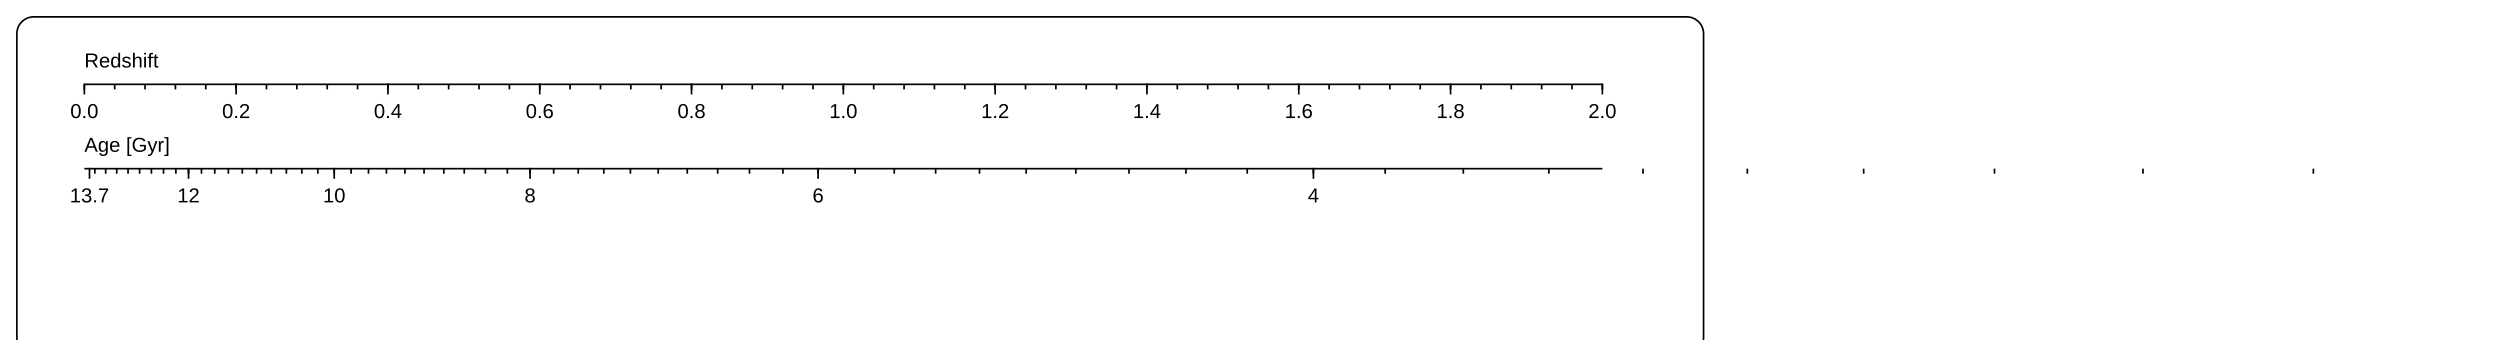
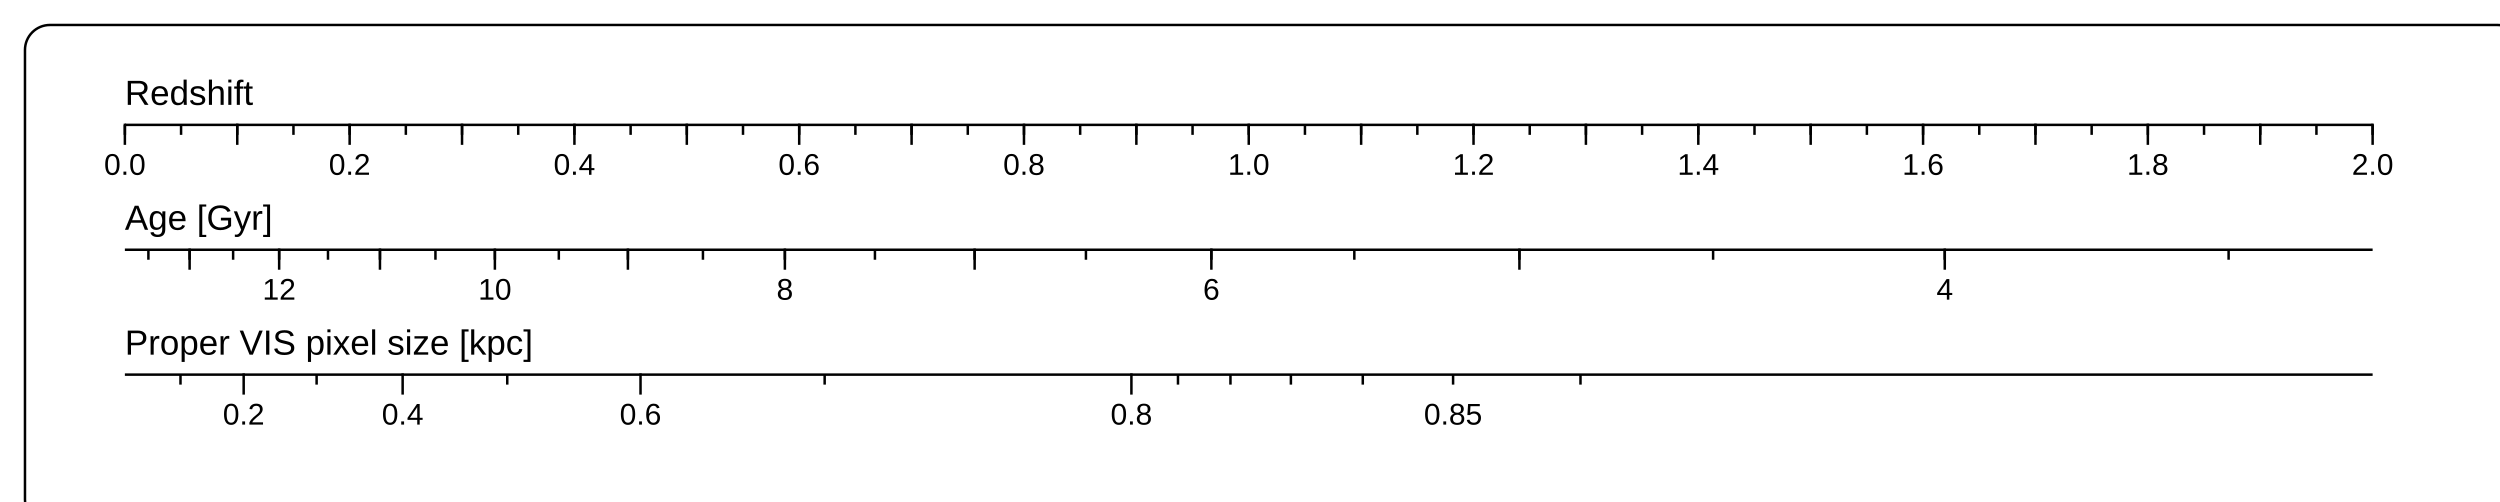
<svg xmlns="http://www.w3.org/2000/svg" baseProfile="full" height="100%" version="1.1" width="100%">
  <defs />
  <rect fill="none" height="200" rx="10" ry="10" stroke="black" width="1000" x="10" y="10" />
  <g id="redshift-scale" stroke="black" stroke-width="1">
    <line x1="50" x2="950" y1="50" y2="50" />
    <g id="redshift-majticks" stroke-width="1">
-       <line x1="50.0" x2="50.0" y1="49.5" y2="56" />
-       <line x1="140.0" x2="140.0" y1="49.5" y2="56" />
-       <line x1="230.0" x2="230.0" y1="49.5" y2="56" />
-       <line x1="320" x2="320" y1="49.5" y2="56" />
-       <line x1="410.0" x2="410.0" y1="49.5" y2="56" />
-       <line x1="500.0" x2="500.0" y1="49.5" y2="56" />
-       <line x1="590" x2="590" y1="49.5" y2="56" />
-       <line x1="680" x2="680" y1="49.5" y2="56" />
-       <line x1="770.0" x2="770.0" y1="49.5" y2="56" />
-       <line x1="860.0" x2="860.0" y1="49.5" y2="56" />
-       <line x1="950.0" x2="950.0" y1="49.5" y2="56" />
+       <line x1="50.0" x2="50.0" y1="49.5" y2="58" />
+       <line x1="95.0" x2="95.0" y1="49.5" y2="58" />
+       <line x1="140.0" x2="140.0" y1="49.5" y2="58" />
+       <line x1="185" x2="185" y1="49.5" y2="58" />
+       <line x1="230.0" x2="230.0" y1="49.5" y2="58" />
+       <line x1="275.0" x2="275.0" y1="49.5" y2="58" />
+       <line x1="320" x2="320" y1="49.5" y2="58" />
+       <line x1="365" x2="365" y1="49.5" y2="58" />
+       <line x1="410.0" x2="410.0" y1="49.5" y2="58" />
+       <line x1="455.0" x2="455.0" y1="49.5" y2="58" />
+       <line x1="500.0" x2="500.0" y1="49.5" y2="58" />
+       <line x1="545.0" x2="545.0" y1="49.5" y2="58" />
+       <line x1="590" x2="590" y1="49.5" y2="58" />
+       <line x1="635.0" x2="635.0" y1="49.5" y2="58" />
+       <line x1="680" x2="680" y1="49.5" y2="58" />
+       <line x1="725.0" x2="725.0" y1="49.5" y2="58" />
+       <line x1="770.0" x2="770.0" y1="49.5" y2="58" />
+       <line x1="815" x2="815" y1="49.5" y2="58" />
+       <line x1="860.0" x2="860.0" y1="49.5" y2="58" />
+       <line x1="905" x2="905" y1="49.5" y2="58" />
+       <line x1="950.0" x2="950.0" y1="49.5" y2="58" />
    </g>
    <g id="redshift-minticks">
-       <line x1="50.0" x2="50.0" y1="50" y2="53" />
-       <line x1="68.0" x2="68.0" y1="50" y2="53" />
-       <line x1="86.0" x2="86.0" y1="50" y2="53" />
-       <line x1="104.0" x2="104.0" y1="50" y2="53" />
-       <line x1="122.0" x2="122.0" y1="50" y2="53" />
-       <line x1="140.0" x2="140.0" y1="50" y2="53" />
-       <line x1="158.0" x2="158.0" y1="50" y2="53" />
-       <line x1="176.0" x2="176.0" y1="50" y2="53" />
-       <line x1="194.0" x2="194.0" y1="50" y2="53" />
-       <line x1="212.0" x2="212.0" y1="50" y2="53" />
-       <line x1="230.0" x2="230.0" y1="50" y2="53" />
-       <line x1="248.0" x2="248.0" y1="50" y2="53" />
-       <line x1="266.0" x2="266.0" y1="50" y2="53" />
-       <line x1="284.0" x2="284.0" y1="50" y2="53" />
-       <line x1="302.0" x2="302.0" y1="50" y2="53" />
-       <line x1="320.0" x2="320.0" y1="50" y2="53" />
-       <line x1="338.0" x2="338.0" y1="50" y2="53" />
-       <line x1="356.0" x2="356.0" y1="50" y2="53" />
-       <line x1="374.0" x2="374.0" y1="50" y2="53" />
-       <line x1="392.0" x2="392.0" y1="50" y2="53" />
-       <line x1="410.0" x2="410.0" y1="50" y2="53" />
-       <line x1="428.0" x2="428.0" y1="50" y2="53" />
-       <line x1="446.0" x2="446.0" y1="50" y2="53" />
-       <line x1="464.0" x2="464.0" y1="50" y2="53" />
-       <line x1="482.0" x2="482.0" y1="50" y2="53" />
-       <line x1="500.0" x2="500.0" y1="50" y2="53" />
-       <line x1="518.0" x2="518.0" y1="50" y2="53" />
-       <line x1="536.0" x2="536.0" y1="50" y2="53" />
-       <line x1="554.0" x2="554.0" y1="50" y2="53" />
-       <line x1="572.0" x2="572.0" y1="50" y2="53" />
-       <line x1="590.0" x2="590.0" y1="50" y2="53" />
-       <line x1="608.0" x2="608.0" y1="50" y2="53" />
-       <line x1="626.0" x2="626.0" y1="50" y2="53" />
-       <line x1="644.0" x2="644.0" y1="50" y2="53" />
-       <line x1="662.0" x2="662.0" y1="50" y2="53" />
-       <line x1="680" x2="680" y1="50" y2="53" />
-       <line x1="698.0" x2="698.0" y1="50" y2="53" />
-       <line x1="716.0" x2="716.0" y1="50" y2="53" />
-       <line x1="734.0" x2="734.0" y1="50" y2="53" />
-       <line x1="752.0" x2="752.0" y1="50" y2="53" />
-       <line x1="770.0" x2="770.0" y1="50" y2="53" />
-       <line x1="788.0" x2="788.0" y1="50" y2="53" />
-       <line x1="806.0" x2="806.0" y1="50" y2="53" />
-       <line x1="824.0" x2="824.0" y1="50" y2="53" />
-       <line x1="842.0" x2="842.0" y1="50" y2="53" />
-       <line x1="860.0" x2="860.0" y1="50" y2="53" />
-       <line x1="878.0" x2="878.0" y1="50" y2="53" />
-       <line x1="896.0" x2="896.0" y1="50" y2="53" />
-       <line x1="914.0" x2="914.0" y1="50" y2="53" />
-       <line x1="932.0" x2="932.0" y1="50" y2="53" />
-       <line x1="950.0" x2="950.0" y1="50" y2="53" />
+       <line x1="50.0" x2="50.0" y1="50" y2="54" />
+       <line x1="72.5" x2="72.5" y1="50" y2="54" />
+       <line x1="95.0" x2="95.0" y1="50" y2="54" />
+       <line x1="117.5" x2="117.5" y1="50" y2="54" />
+       <line x1="140.0" x2="140.0" y1="50" y2="54" />
+       <line x1="162.5" x2="162.5" y1="50" y2="54" />
+       <line x1="185" x2="185" y1="50" y2="54" />
+       <line x1="207.5" x2="207.5" y1="50" y2="54" />
+       <line x1="230.0" x2="230.0" y1="50" y2="54" />
+       <line x1="252.5" x2="252.5" y1="50" y2="54" />
+       <line x1="275.0" x2="275.0" y1="50" y2="54" />
+       <line x1="297.5" x2="297.5" y1="50" y2="54" />
+       <line x1="320" x2="320" y1="50" y2="54" />
+       <line x1="342.5" x2="342.5" y1="50" y2="54" />
+       <line x1="365" x2="365" y1="50" y2="54" />
+       <line x1="387.5" x2="387.5" y1="50" y2="54" />
+       <line x1="410.0" x2="410.0" y1="50" y2="54" />
+       <line x1="432.5" x2="432.5" y1="50" y2="54" />
+       <line x1="455.0" x2="455.0" y1="50" y2="54" />
+       <line x1="477.5" x2="477.5" y1="50" y2="54" />
+       <line x1="500.0" x2="500.0" y1="50" y2="54" />
+       <line x1="522.5" x2="522.5" y1="50" y2="54" />
+       <line x1="545.0" x2="545.0" y1="50" y2="54" />
+       <line x1="567.5" x2="567.5" y1="50" y2="54" />
+       <line x1="590" x2="590" y1="50" y2="54" />
+       <line x1="612.5" x2="612.5" y1="50" y2="54" />
+       <line x1="635.0" x2="635.0" y1="50" y2="54" />
+       <line x1="657.5" x2="657.5" y1="50" y2="54" />
+       <line x1="680" x2="680" y1="50" y2="54" />
+       <line x1="702.5" x2="702.5" y1="50" y2="54" />
+       <line x1="725.0" x2="725.0" y1="50" y2="54" />
+       <line x1="747.5" x2="747.5" y1="50" y2="54" />
+       <line x1="770.0" x2="770.0" y1="50" y2="54" />
+       <line x1="792.5" x2="792.5" y1="50" y2="54" />
+       <line x1="815" x2="815" y1="50" y2="54" />
+       <line x1="837.5" x2="837.5" y1="50" y2="54" />
+       <line x1="860.0" x2="860.0" y1="50" y2="54" />
+       <line x1="882.5" x2="882.5" y1="50" y2="54" />
+       <line x1="905" x2="905" y1="50" y2="54" />
+       <line x1="927.5" x2="927.5" y1="50" y2="54" />
+       <line x1="950.0" x2="950.0" y1="50" y2="54" />
    </g>
    <g id="redshift-labels" style="font-size:12;font-family:CMU Serif, Arial;stroke:none" text-anchor="middle">
      <text x="50.0" y="70">0.0</text>
      <text x="140.0" y="70">0.2</text>
      <text x="230.0" y="70">0.4</text>
      <text x="320" y="70">0.6</text>
      <text x="410.0" y="70">0.8</text>
      <text x="500.0" y="70">1.0</text>
      <text x="590" y="70">1.2</text>
      <text x="680" y="70">1.4</text>
      <text x="770.0" y="70">1.6</text>
      <text x="860.0" y="70">1.8</text>
      <text x="950.0" y="70">2.0</text>
    </g>
-     <g id="redshift-title" style="font-size:12;font-family:CMU Serif, Arial;stroke:none" text-anchor="start">
-       <text x="50" y="40">Redshift</text>
+     <g id="redshift-title" style="font-size:14;font-family:CMU Serif, Arial;stroke:none" text-anchor="start">
+       <text x="50" y="42">Redshift</text>
    </g>
  </g>
  <g id="age-scale" stroke="black" stroke-width="1">
    <line x1="50" x2="950" y1="100" y2="100" />
    <g id="age-majticks" stroke-width="1">
-       <line x1="1488.944" x2="1488.944" y1="99.5" y2="106" />
-       <line x1="778.688" x2="778.688" y1="99.5" y2="106" />
-       <line x1="485.032" x2="485.032" y1="99.5" y2="106" />
-       <line x1="314.266" x2="314.266" y1="99.5" y2="106" />
-       <line x1="198.15" x2="198.15" y1="99.5" y2="106" />
-       <line x1="111.772" x2="111.772" y1="99.5" y2="106" />
-       <line x1="53.058" x2="53.058" y1="99.5" y2="106" />
+       <line x1="778.688" x2="778.688" y1="99.5" y2="108" />
+       <line x1="608.375" x2="608.375" y1="99.5" y2="108" />
+       <line x1="485.032" x2="485.032" y1="99.5" y2="108" />
+       <line x1="390.245" x2="390.245" y1="99.5" y2="108" />
+       <line x1="314.266" x2="314.266" y1="99.5" y2="108" />
+       <line x1="251.416" x2="251.416" y1="99.5" y2="108" />
+       <line x1="198.15" x2="198.15" y1="99.5" y2="108" />
+       <line x1="152.136" x2="152.136" y1="99.5" y2="108" />
+       <line x1="111.772" x2="111.772" y1="99.5" y2="108" />
+       <line x1="75.922" x2="75.922" y1="99.5" y2="108" />
    </g>
    <g id="age-minticks">
-       <line x1="1488.944" x2="1488.944" y1="100" y2="103" />
-       <line x1="1371.536" x2="1371.536" y1="100" y2="103" />
-       <line x1="1270.518" x2="1270.518" y1="100" y2="103" />
-       <line x1="1182.48" x2="1182.48" y1="100" y2="103" />
-       <line x1="1104.916" x2="1104.916" y1="100" y2="103" />
-       <line x1="1035.943" x2="1035.943" y1="100" y2="103" />
-       <line x1="974.109" x2="974.109" y1="100" y2="103" />
-       <line x1="918.283" x2="918.283" y1="100" y2="103" />
-       <line x1="867.565" x2="867.565" y1="100" y2="103" />
-       <line x1="821.23" x2="821.23" y1="100" y2="103" />
-       <line x1="778.688" x2="778.688" y1="100" y2="103" />
-       <line x1="739.451" x2="739.451" y1="100" y2="103" />
-       <line x1="703.116" x2="703.116" y1="100" y2="103" />
-       <line x1="669.343" x2="669.343" y1="100" y2="103" />
-       <line x1="637.844" x2="637.844" y1="100" y2="103" />
-       <line x1="608.375" x2="608.375" y1="100" y2="103" />
-       <line x1="580.725" x2="580.725" y1="100" y2="103" />
-       <line x1="554.713" x2="554.713" y1="100" y2="103" />
-       <line x1="530.182" x2="530.182" y1="100" y2="103" />
-       <line x1="506.995" x2="506.995" y1="100" y2="103" />
-       <line x1="485.032" x2="485.032" y1="100" y2="103" />
-       <line x1="464.185" x2="464.185" y1="100" y2="103" />
-       <line x1="444.362" x2="444.362" y1="100" y2="103" />
-       <line x1="425.479" x2="425.479" y1="100" y2="103" />
-       <line x1="407.462" x2="407.462" y1="100" y2="103" />
-       <line x1="390.245" x2="390.245" y1="100" y2="103" />
-       <line x1="373.768" x2="373.768" y1="100" y2="103" />
-       <line x1="357.978" x2="357.978" y1="100" y2="103" />
-       <line x1="342.826" x2="342.826" y1="100" y2="103" />
-       <line x1="328.269" x2="328.269" y1="100" y2="103" />
-       <line x1="314.266" x2="314.266" y1="100" y2="103" />
-       <line x1="300.782" x2="300.782" y1="100" y2="103" />
-       <line x1="287.784" x2="287.784" y1="100" y2="103" />
-       <line x1="275.242" x2="275.242" y1="100" y2="103" />
-       <line x1="263.127" x2="263.127" y1="100" y2="103" />
-       <line x1="251.416" x2="251.416" y1="100" y2="103" />
-       <line x1="240.084" x2="240.084" y1="100" y2="103" />
-       <line x1="229.111" x2="229.111" y1="100" y2="103" />
-       <line x1="218.476" x2="218.476" y1="100" y2="103" />
-       <line x1="208.161" x2="208.161" y1="100" y2="103" />
-       <line x1="198.15" x2="198.15" y1="100" y2="103" />
-       <line x1="188.427" x2="188.427" y1="100" y2="103" />
-       <line x1="178.977" x2="178.977" y1="100" y2="103" />
-       <line x1="169.787" x2="169.787" y1="100" y2="103" />
-       <line x1="160.844" x2="160.844" y1="100" y2="103" />
-       <line x1="152.136" x2="152.136" y1="100" y2="103" />
-       <line x1="143.653" x2="143.653" y1="100" y2="103" />
-       <line x1="135.385" x2="135.385" y1="100" y2="103" />
-       <line x1="127.321" x2="127.321" y1="100" y2="103" />
-       <line x1="119.453" x2="119.453" y1="100" y2="103" />
-       <line x1="111.772" x2="111.772" y1="100" y2="103" />
-       <line x1="104.271" x2="104.271" y1="100" y2="103" />
-       <line x1="96.943" x2="96.943" y1="100" y2="103" />
-       <line x1="89.779" x2="89.779" y1="100" y2="103" />
-       <line x1="82.774" x2="82.774" y1="100" y2="103" />
-       <line x1="75.922" x2="75.922" y1="100" y2="103" />
-       <line x1="69.216" x2="69.216" y1="100" y2="103" />
-       <line x1="62.652" x2="62.652" y1="100" y2="103" />
-       <line x1="56.223" x2="56.223" y1="100" y2="103" />
+       <line x1="892.335" x2="892.335" y1="100" y2="104" />
+       <line x1="778.688" x2="778.688" y1="100" y2="104" />
+       <line x1="685.928" x2="685.928" y1="100" y2="104" />
+       <line x1="608.375" x2="608.375" y1="100" y2="104" />
+       <line x1="542.272" x2="542.272" y1="100" y2="104" />
+       <line x1="485.032" x2="485.032" y1="100" y2="104" />
+       <line x1="434.808" x2="434.808" y1="100" y2="104" />
+       <line x1="390.245" x2="390.245" y1="100" y2="104" />
+       <line x1="350.325" x2="350.325" y1="100" y2="104" />
+       <line x1="314.266" x2="314.266" y1="100" y2="104" />
+       <line x1="281.458" x2="281.458" y1="100" y2="104" />
+       <line x1="251.416" x2="251.416" y1="100" y2="104" />
+       <line x1="223.752" x2="223.752" y1="100" y2="104" />
+       <line x1="198.15" x2="198.15" y1="100" y2="104" />
+       <line x1="174.35" x2="174.35" y1="100" y2="104" />
+       <line x1="152.136" x2="152.136" y1="100" y2="104" />
+       <line x1="131.328" x2="131.328" y1="100" y2="104" />
+       <line x1="111.772" x2="111.772" y1="100" y2="104" />
+       <line x1="93.341" x2="93.341" y1="100" y2="104" />
+       <line x1="75.922" x2="75.922" y1="100" y2="104" />
+       <line x1="59.421" x2="59.421" y1="100" y2="104" />
    </g>
    <g id="age-labels" style="font-size:12;font-family:CMU Serif, Arial;stroke:none" text-anchor="middle">
-       <text x="1488.944" y="120">2</text>
      <text x="778.688" y="120">4</text>
      <text x="485.032" y="120">6</text>
      <text x="314.266" y="120">8</text>
      <text x="198.15" y="120">10</text>
      <text x="111.772" y="120">12</text>
-       <text x="53.058" y="120">13.7</text>
    </g>
-     <g id="age-title" style="font-size:12;font-family:CMU Serif, Arial;stroke:none" text-anchor="start">
-       <text x="50" y="90">Age [Gyr]</text>
+     <g id="age-title" style="font-size:14;font-family:CMU Serif, Arial;stroke:none" text-anchor="start">
+       <text x="50" y="92">Age [Gyr]</text>
+     </g>
+   </g>
+   <g id="size-scale" stroke="black" stroke-width="1">
+     <line x1="50" x2="950" y1="150" y2="150" />
+     <g id="size-majticks" stroke-width="1">
+       <line x1="97.567" x2="97.567" y1="149.5" y2="158" />
+       <line x1="161.219" x2="161.219" y1="149.5" y2="158" />
+       <line x1="256.466" x2="256.466" y1="149.5" y2="158" />
+       <line x1="453.016" x2="453.016" y1="149.5" y2="158" />
+     </g>
+     <g id="size-minticks">
+       <line x1="72.269" x2="72.269" y1="150" y2="154" />
+       <line x1="126.772" x2="126.772" y1="150" y2="154" />
+       <line x1="203.105" x2="203.105" y1="150" y2="154" />
+       <line x1="330.191" x2="330.191" y1="150" y2="154" />
+       <line x1="471.663" x2="471.663" y1="150" y2="154" />
+       <line x1="492.676" x2="492.676" y1="150" y2="154" />
+       <line x1="516.874" x2="516.874" y1="150" y2="154" />
+       <line x1="545.657" x2="545.657" y1="150" y2="154" />
+       <line x1="581.816" x2="581.816" y1="150" y2="154" />
+       <line x1="632.827" x2="632.827" y1="150" y2="154" />
+     </g>
+     <g id="size-labels" style="font-size:12;font-family:CMU Serif, Arial;stroke:none" text-anchor="middle">
+       <text x="97.567" y="170">0.2</text>
+       <text x="161.219" y="170">0.4</text>
+       <text x="256.466" y="170">0.6</text>
+       <text x="453.016" y="170">0.8</text>
+       <text x="581.816" y="170">0.85</text>
+     </g>
+     <g id="size-title" style="font-size:14;font-family:CMU Serif, Arial;stroke:none" text-anchor="start">
+       <text x="50" y="142">Proper VIS pixel size [kpc]</text>
    </g>
  </g>
</svg>
